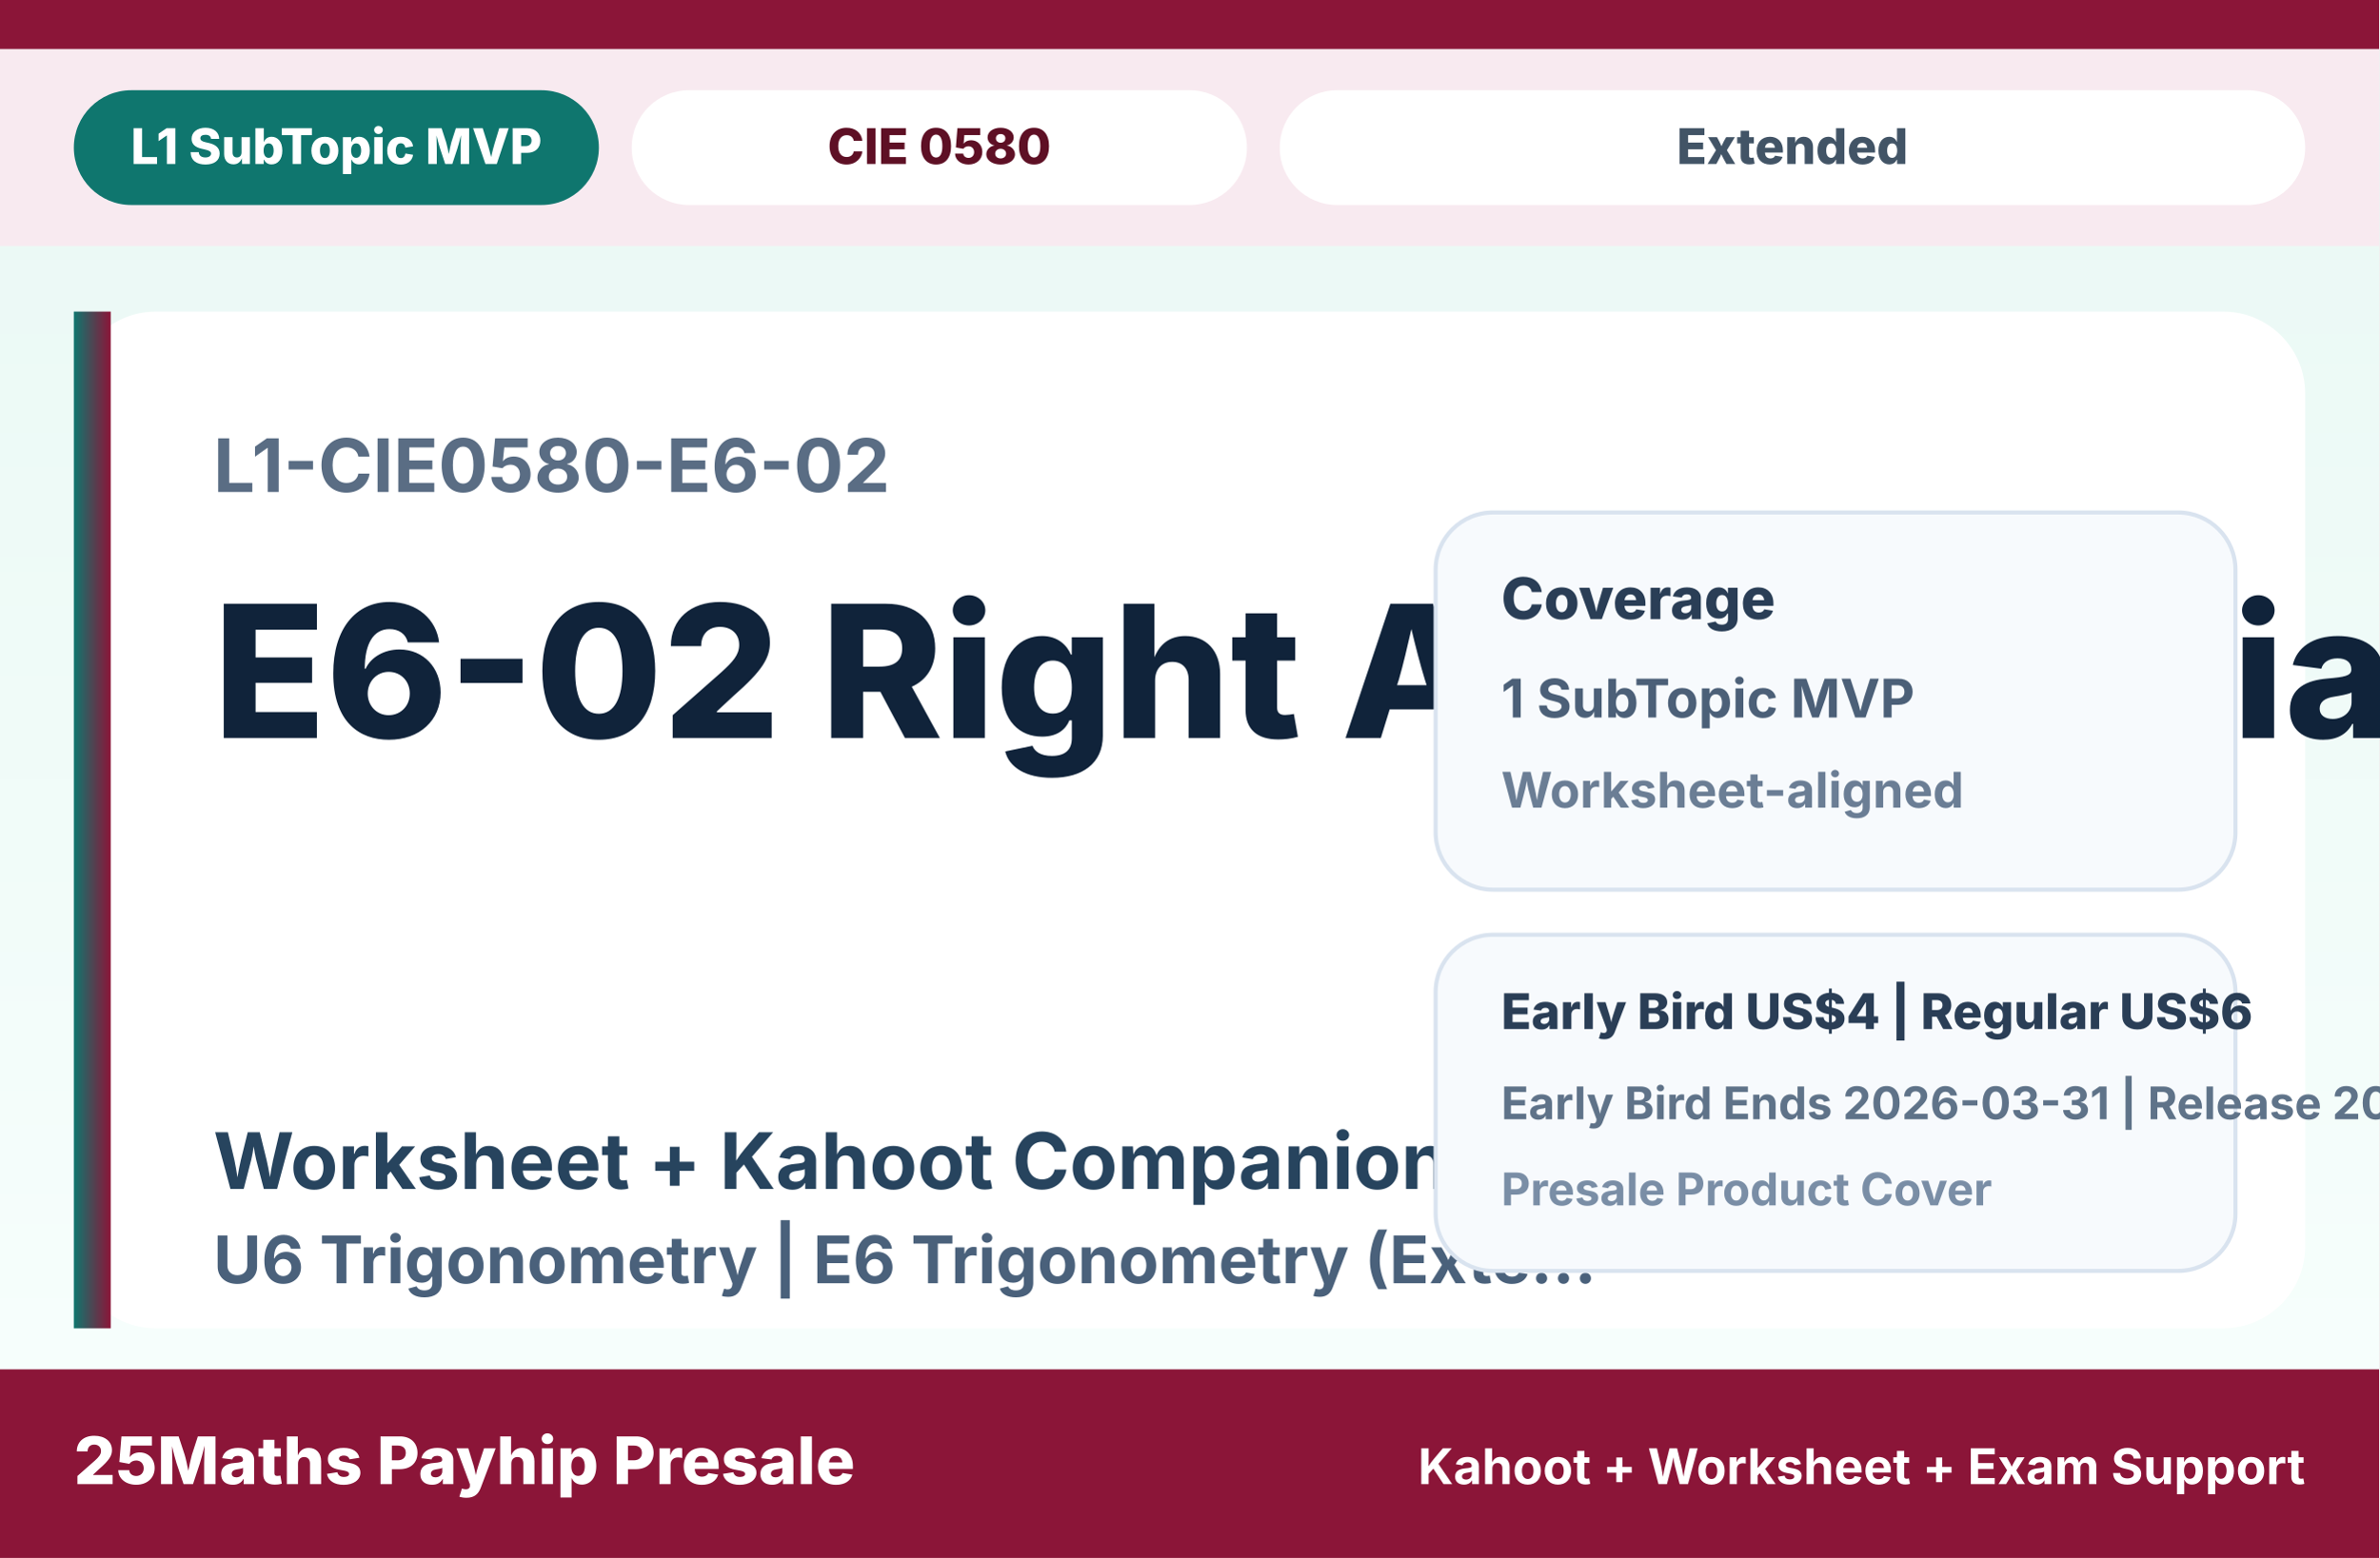
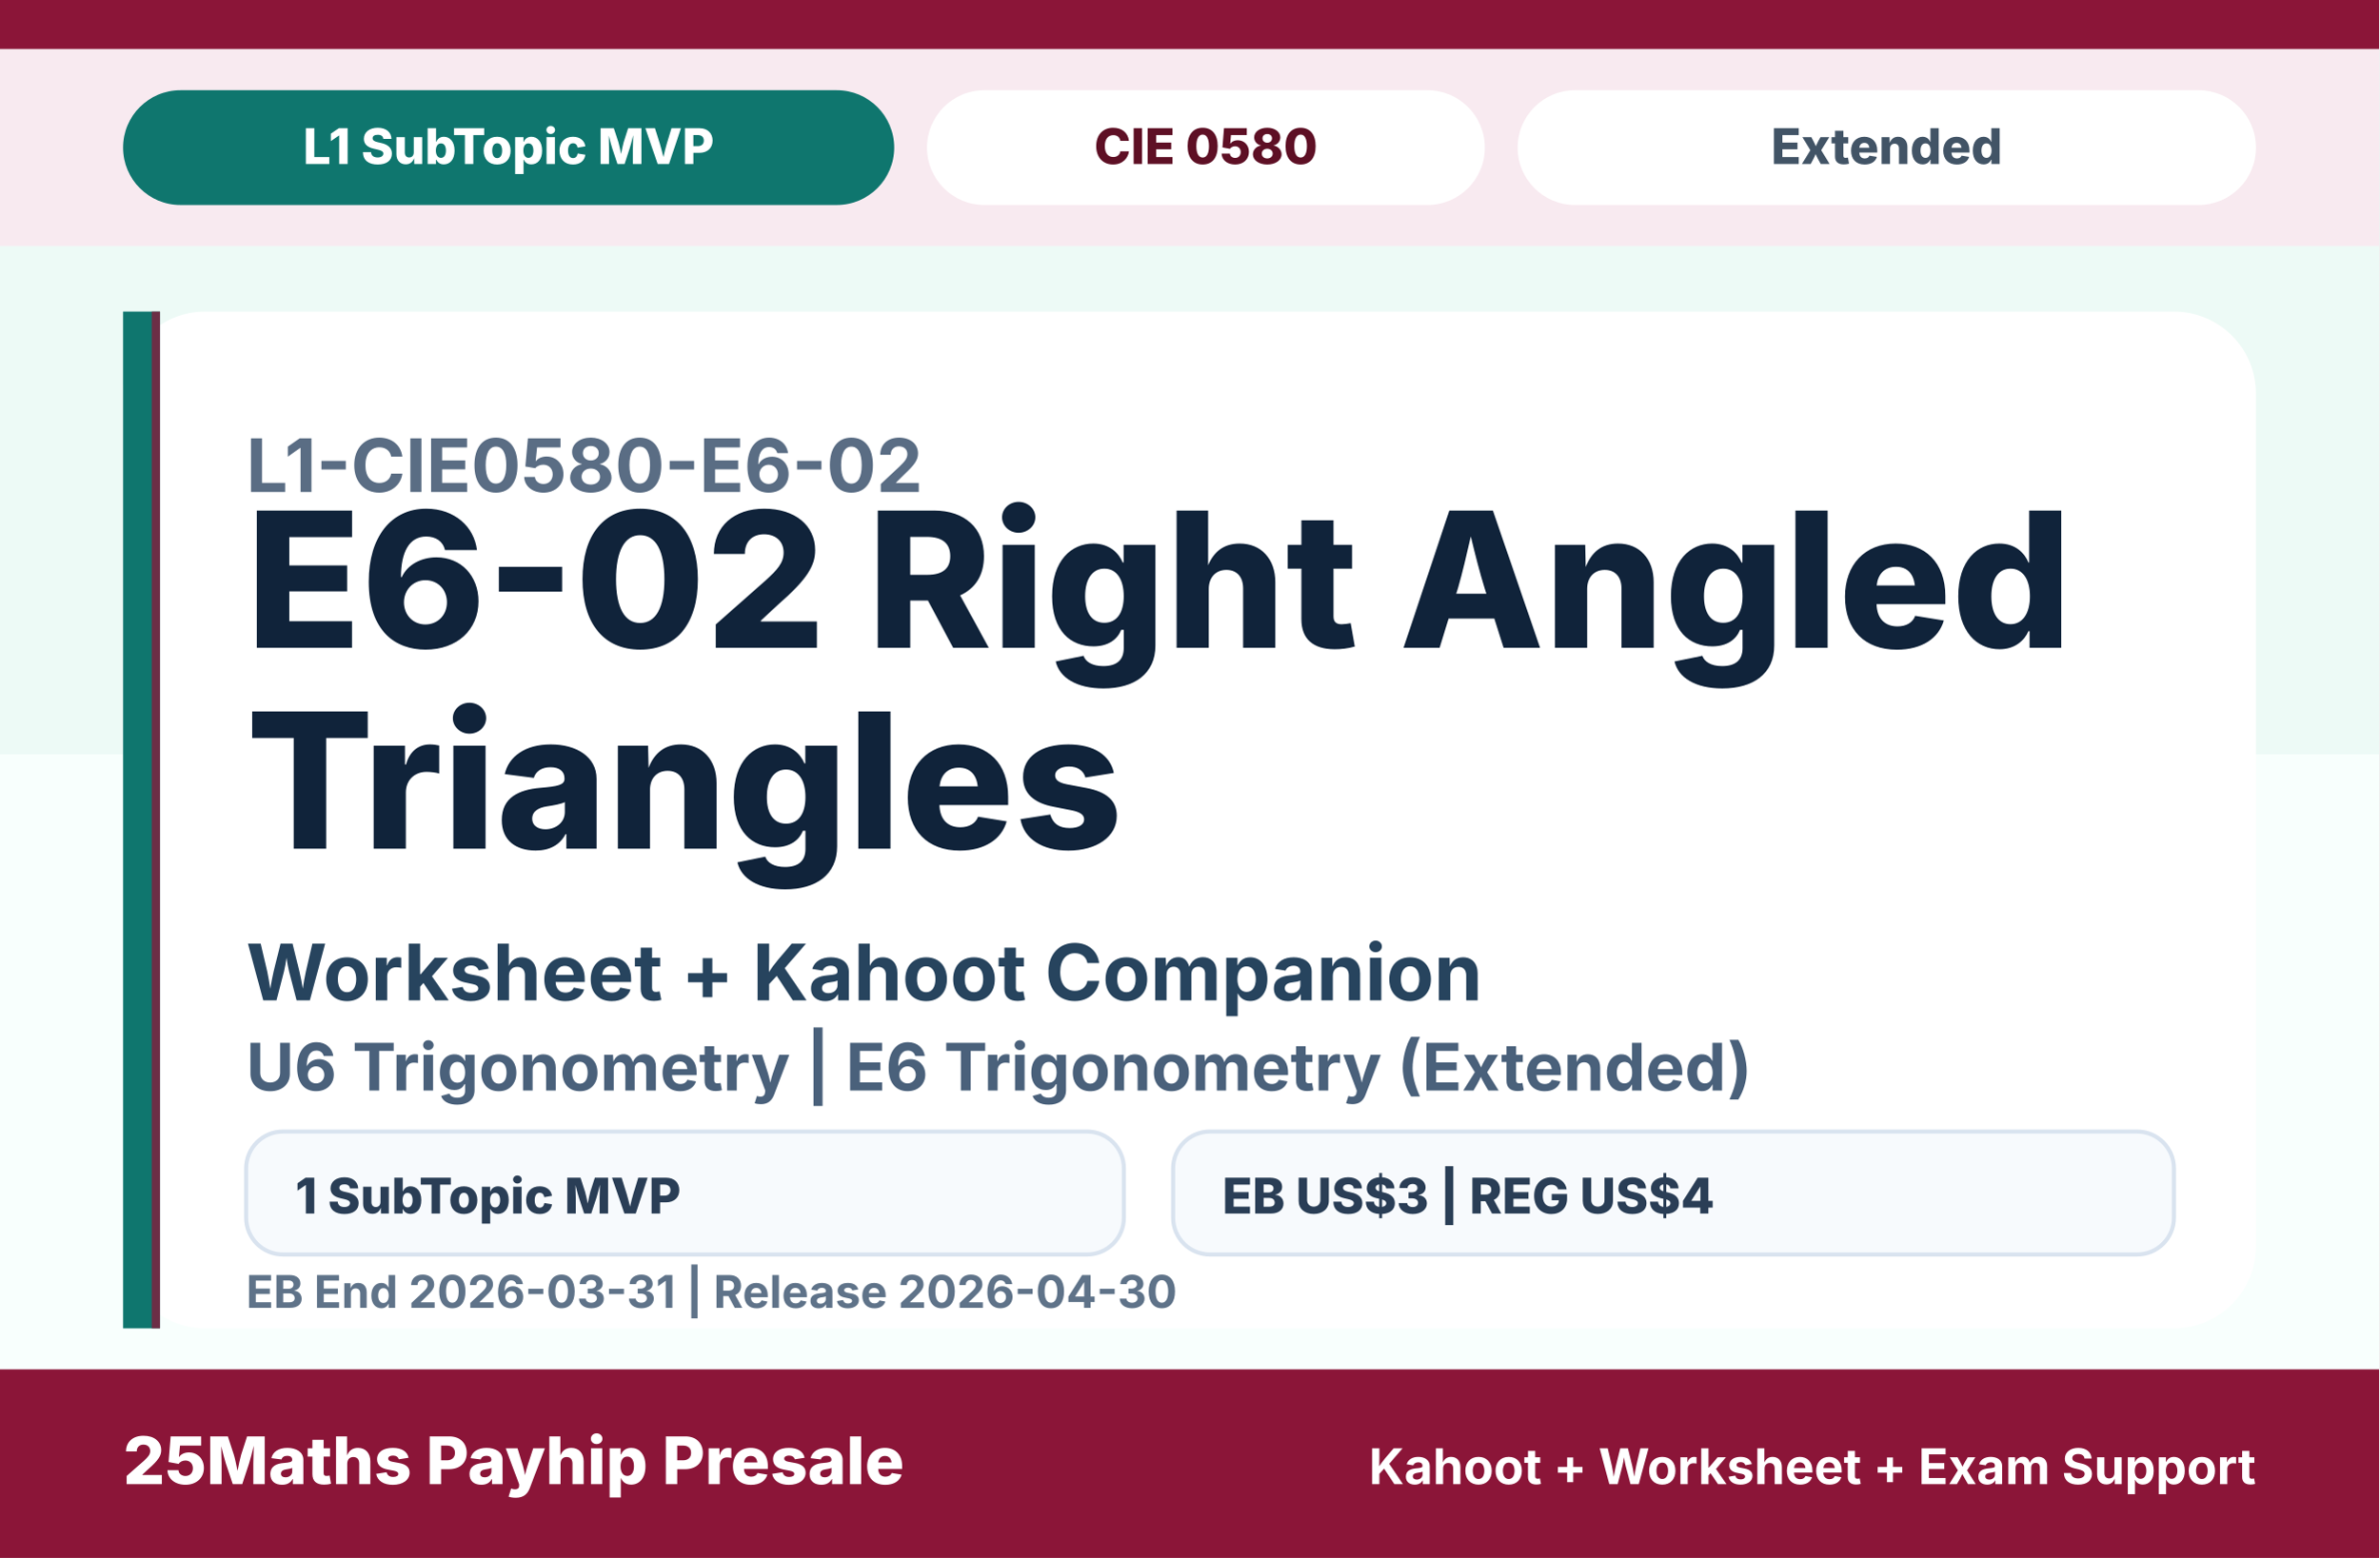
<svg xmlns="http://www.w3.org/2000/svg" width="2320" height="1520" viewBox="0 0 580 380" role="img" aria-label="L1-CIE0580-E6-02 cover">
-   <defs>
-     <linearGradient id="bg" x1="0" y1="0" x2="0" y2="1">
-       <stop offset="0%" stop-color="#E9F8F4" />
-       <stop offset="100%" stop-color="#F8FFFD" />
-     </linearGradient>
-     <linearGradient id="stripe" x1="0" y1="0" x2="1" y2="0">
-       <stop offset="0%" stop-color="#0F766E" />
-       <stop offset="100%" stop-color="#8B1538" />
-     </linearGradient>
-   </defs>
-   <rect width="580" height="380" fill="url(#bg)" />
+   <rect width="580" height="380" fill="#F8FFFD" />
+   <rect width="580" height="184" fill="#E9F8F4" opacity="0.75" />
  <rect x="0" y="0" width="580" height="12" fill="#8B1538" />
  <rect x="0" y="12" width="580" height="48" fill="#F8EAF0" />
-   <rect x="18" y="22" width="128" height="28" rx="14" fill="#0F766E" />
-   <text x="82" y="40" text-anchor="middle" font-family="Avenir Next, Inter, Arial, sans-serif" font-size="12" font-weight="800" fill="#FFFFFF">L1 SubTopic MVP</text>
-   <rect x="154" y="22" width="150" height="28" rx="14" fill="#FFFFFF" />
-   <text x="229" y="40" text-anchor="middle" font-family="Avenir Next, Inter, Arial, sans-serif" font-size="12" font-weight="800" fill="#5E1025">CIE 0580</text>
-   <rect x="312" y="22" width="250" height="28" rx="14" fill="#FFFFFF" />
-   <text x="437" y="40" text-anchor="middle" font-family="Avenir Next, Inter, Arial, sans-serif" font-size="12" font-weight="800" fill="#425466">Extended</text>
-   <rect x="18" y="76" width="544" height="248" rx="20" fill="#FFFFFF" />
-   <rect x="18" y="76" width="9" height="248" fill="url(#stripe)" />
-   <text x="52" y="120" font-family="Avenir Next, Inter, Arial, sans-serif" font-size="18" font-weight="700" fill="#5A6D84">L1-CIE0580-E6-02</text>
-   <text x="52" y="180" font-family="Avenir Next, Inter, Arial, sans-serif" font-size="45" font-weight="800" fill="#10233A">E6-02 Right Angled Triangles</text>
-   <text x="52" y="290" font-family="Avenir Next, Inter, Arial, sans-serif" font-size="19" font-weight="700" fill="#27445E">Worksheet + Kahoot Companion</text>
-   <text x="52" y="313" font-family="Avenir Next, Inter, Arial, sans-serif" font-size="16" font-weight="700" fill="#4A617B">U6 Trigonometry | E6 Trigonometry (Exte...</text>
-   <rect x="350" y="125" width="195" height="92" rx="14" fill="#F7FAFD" stroke="#D9E3EF" />
-   <text x="366" y="151" font-family="Avenir Next, Inter, Arial, sans-serif" font-size="14" font-weight="800" fill="#2A3E56">Coverage</text>
-   <text x="366" y="175" font-family="Avenir Next, Inter, Arial, sans-serif" font-size="13" font-weight="700" fill="#4C6078">1 SubTopic MVP</text>
-   <text x="366" y="197" font-family="Avenir Next, Inter, Arial, sans-serif" font-size="12" font-weight="700" fill="#6B7E95">Worksheet-aligned</text>
-   <rect x="350" y="228" width="195" height="82" rx="14" fill="#F7FAFD" stroke="#D9E3EF" />
-   <text x="366" y="251" font-family="Avenir Next, Inter, Arial, sans-serif" font-size="12" font-weight="800" fill="#2A3E56">Early Bird US$4   |   Regular US$6</text>
-   <text x="366" y="273" font-family="Avenir Next, Inter, Arial, sans-serif" font-size="11" font-weight="700" fill="#5F7389">Early Bird Ends 2026-03-31   |   Release 2026-04-30</text>
-   <text x="366" y="294" font-family="Avenir Next, Inter, Arial, sans-serif" font-size="11" font-weight="700" fill="#7A8EA6">Presale Product Cover</text>
+   <rect x="30" y="22" width="188" height="28" rx="14" fill="#0F766E" />
+   <text x="124" y="40" text-anchor="middle" font-family="Avenir Next, Inter, Arial, sans-serif" font-size="12" font-weight="800" fill="#FFFFFF">L1 SubTopic MVP</text>
+   <rect x="226" y="22" width="136" height="28" rx="14" fill="#FFFFFF" />
+   <text x="294" y="40" text-anchor="middle" font-family="Avenir Next, Inter, Arial, sans-serif" font-size="12" font-weight="800" fill="#5E1025">CIE 0580</text>
+   <rect x="370" y="22" width="180" height="28" rx="14" fill="#FFFFFF" />
+   <text x="460" y="40" text-anchor="middle" font-family="Avenir Next, Inter, Arial, sans-serif" font-size="12" font-weight="800" fill="#425466">Extended</text>
+   <rect x="30" y="76" width="520" height="248" rx="20" fill="#FFFFFF" />
+   <rect x="30" y="76" width="9" height="248" fill="#0F766E" />
+   <rect x="37" y="76" width="2" height="248" fill="#8B1538" opacity="0.75" />
+   <text x="60" y="120" font-family="Avenir Next, Inter, Arial, sans-serif" font-size="18" font-weight="700" fill="#5A6D84">L1-CIE0580-E6-02</text>
+   <text x="60" y="158" font-family="Avenir Next, Inter, Arial, sans-serif" font-size="46" font-weight="800" fill="#10233A">E6-02 Right Angled</text>
+   <text x="60" y="207" font-family="Avenir Next, Inter, Arial, sans-serif" font-size="46" font-weight="800" fill="#10233A">Triangles</text>
+   <text x="60" y="244" font-family="Avenir Next, Inter, Arial, sans-serif" font-size="19" font-weight="700" fill="#27445E">Worksheet + Kahoot Companion</text>
+   <text x="60" y="266" font-family="Avenir Next, Inter, Arial, sans-serif" font-size="16" font-weight="700" fill="#4A617B">U6 Trigonometry | E6 Trigonometry (Extended)</text>
+   <rect x="60" y="276" width="214" height="30" rx="9" fill="#F7FAFD" stroke="#D9E3EF" />
+   <text x="72" y="296" font-family="Avenir Next, Inter, Arial, sans-serif" font-size="12" font-weight="800" fill="#2A3E56">1 SubTopic MVP</text>
+   <rect x="286" y="276" width="244" height="30" rx="9" fill="#F7FAFD" stroke="#D9E3EF" />
+   <text x="298" y="296" font-family="Avenir Next, Inter, Arial, sans-serif" font-size="12" font-weight="800" fill="#2A3E56">EB US$3 | REG US$4</text>
+   <text x="60" y="319" font-family="Avenir Next, Inter, Arial, sans-serif" font-size="11" font-weight="700" fill="#5F7389">EB End 2026-03-31 | Release 2026-04-30</text>
  <rect x="0" y="334" width="580" height="46" fill="#8B1538" />
-   <text x="18" y="362" font-family="Avenir Next, Inter, Arial, sans-serif" font-size="16" font-weight="800" fill="#FFFFFF">25Maths Payhip Presale</text>
-   <text x="562" y="362" text-anchor="end" font-family="Avenir Next, Inter, Arial, sans-serif" font-size="12" font-weight="700" fill="#FFFFFF">Kahoot + Worksheet + Exam Support</text>
+   <text x="30" y="362" font-family="Avenir Next, Inter, Arial, sans-serif" font-size="16" font-weight="800" fill="#FFFFFF">25Maths Payhip Presale</text>
+   <text x="550" y="362" text-anchor="end" font-family="Avenir Next, Inter, Arial, sans-serif" font-size="12" font-weight="700" fill="#FFFFFF">Kahoot + Worksheet + Exam Support</text>
</svg>
